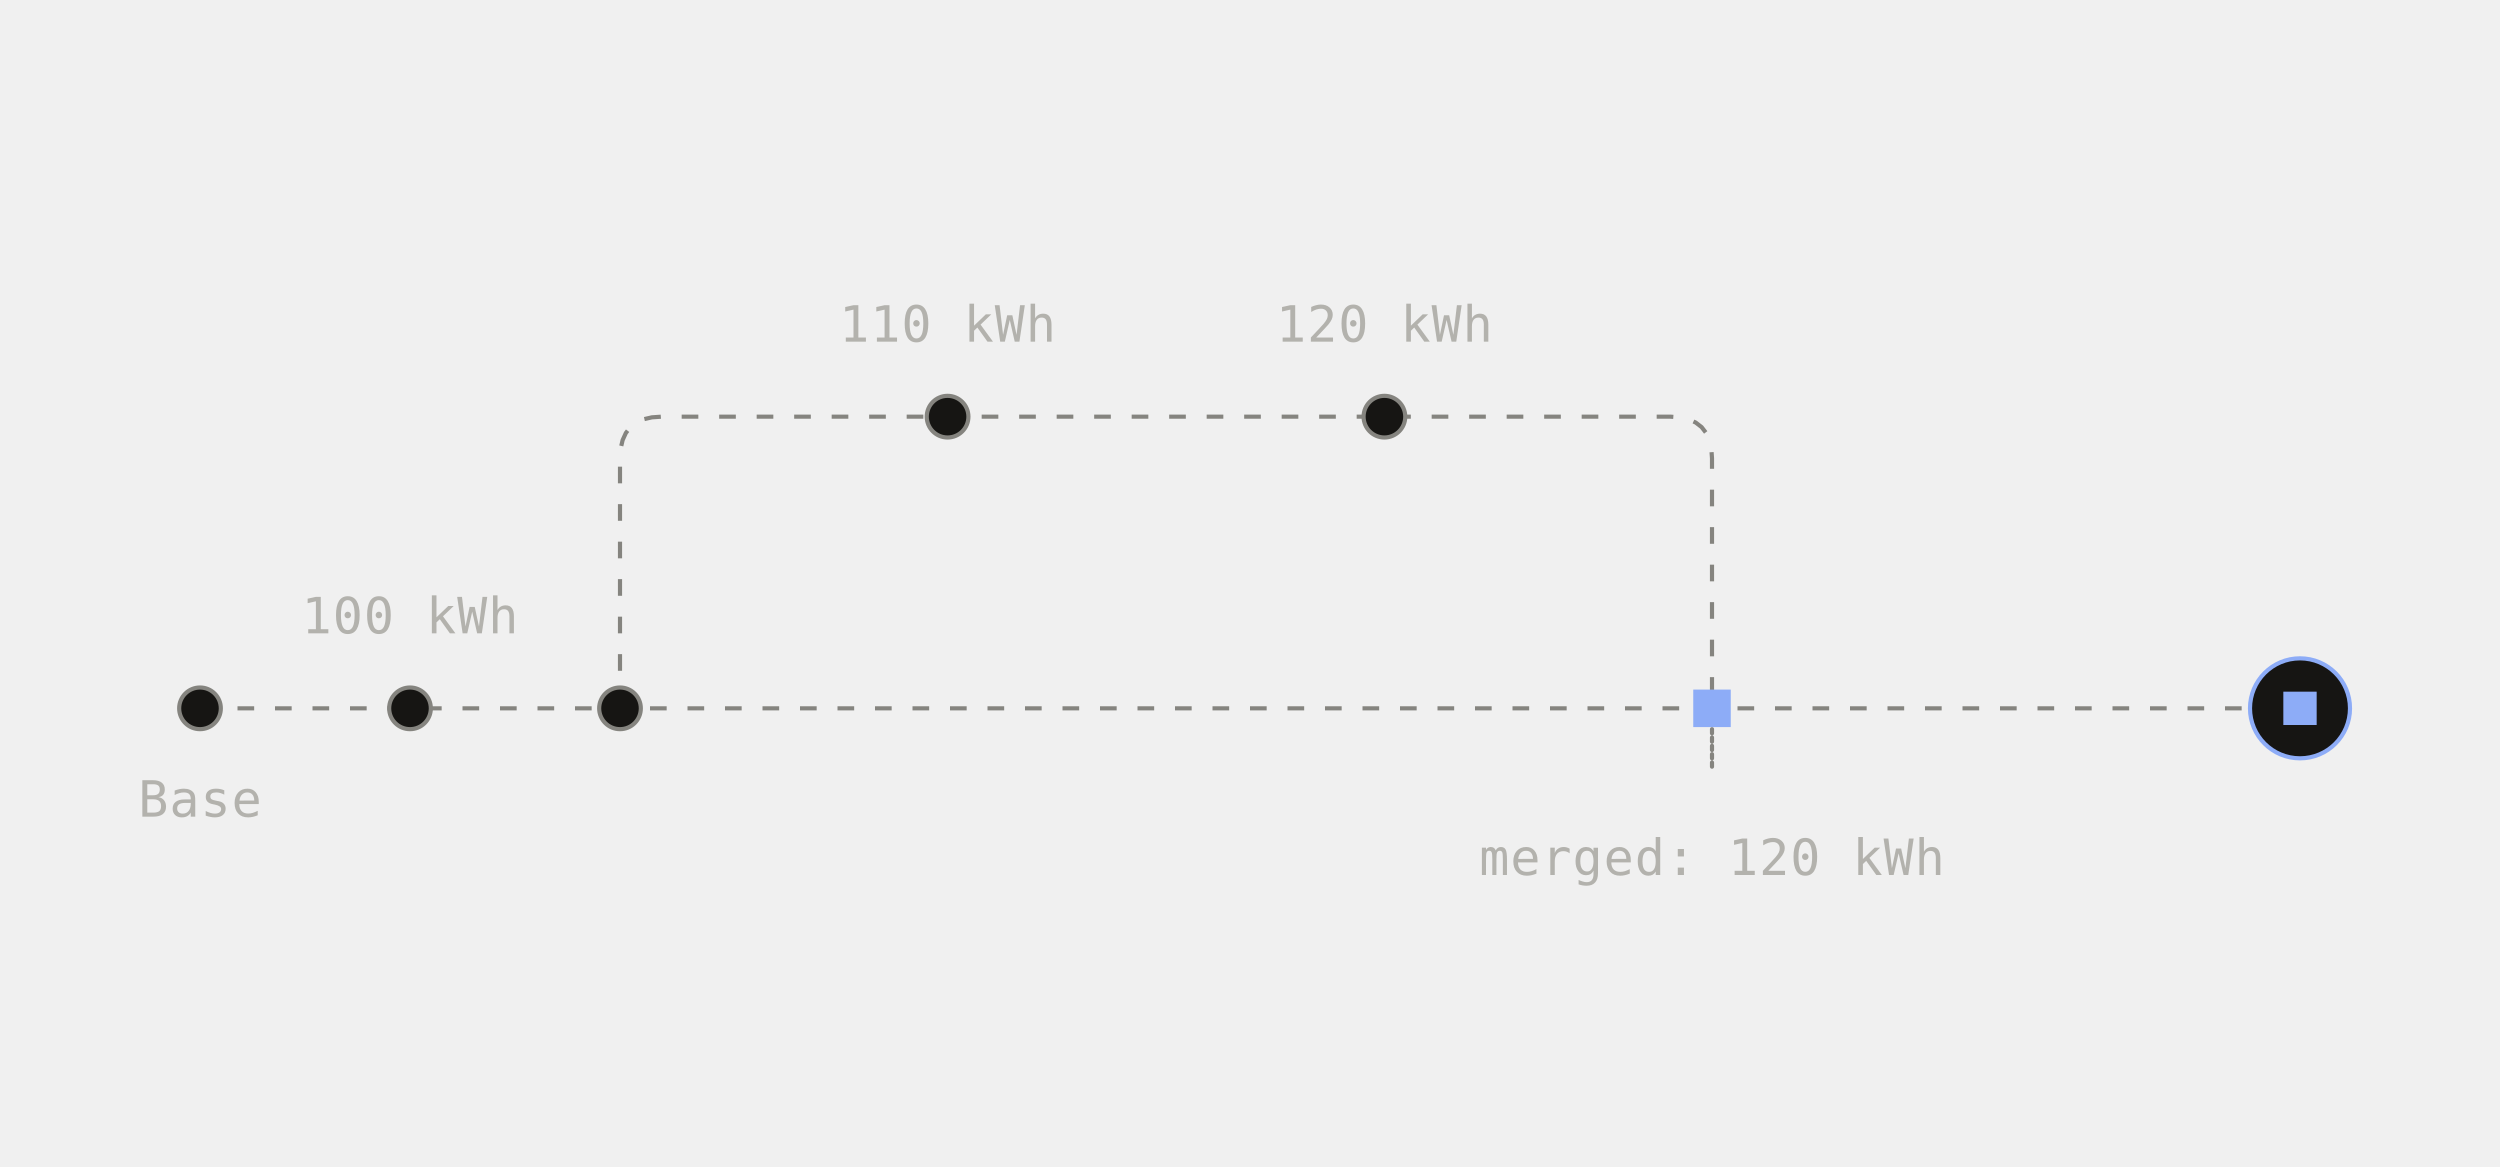
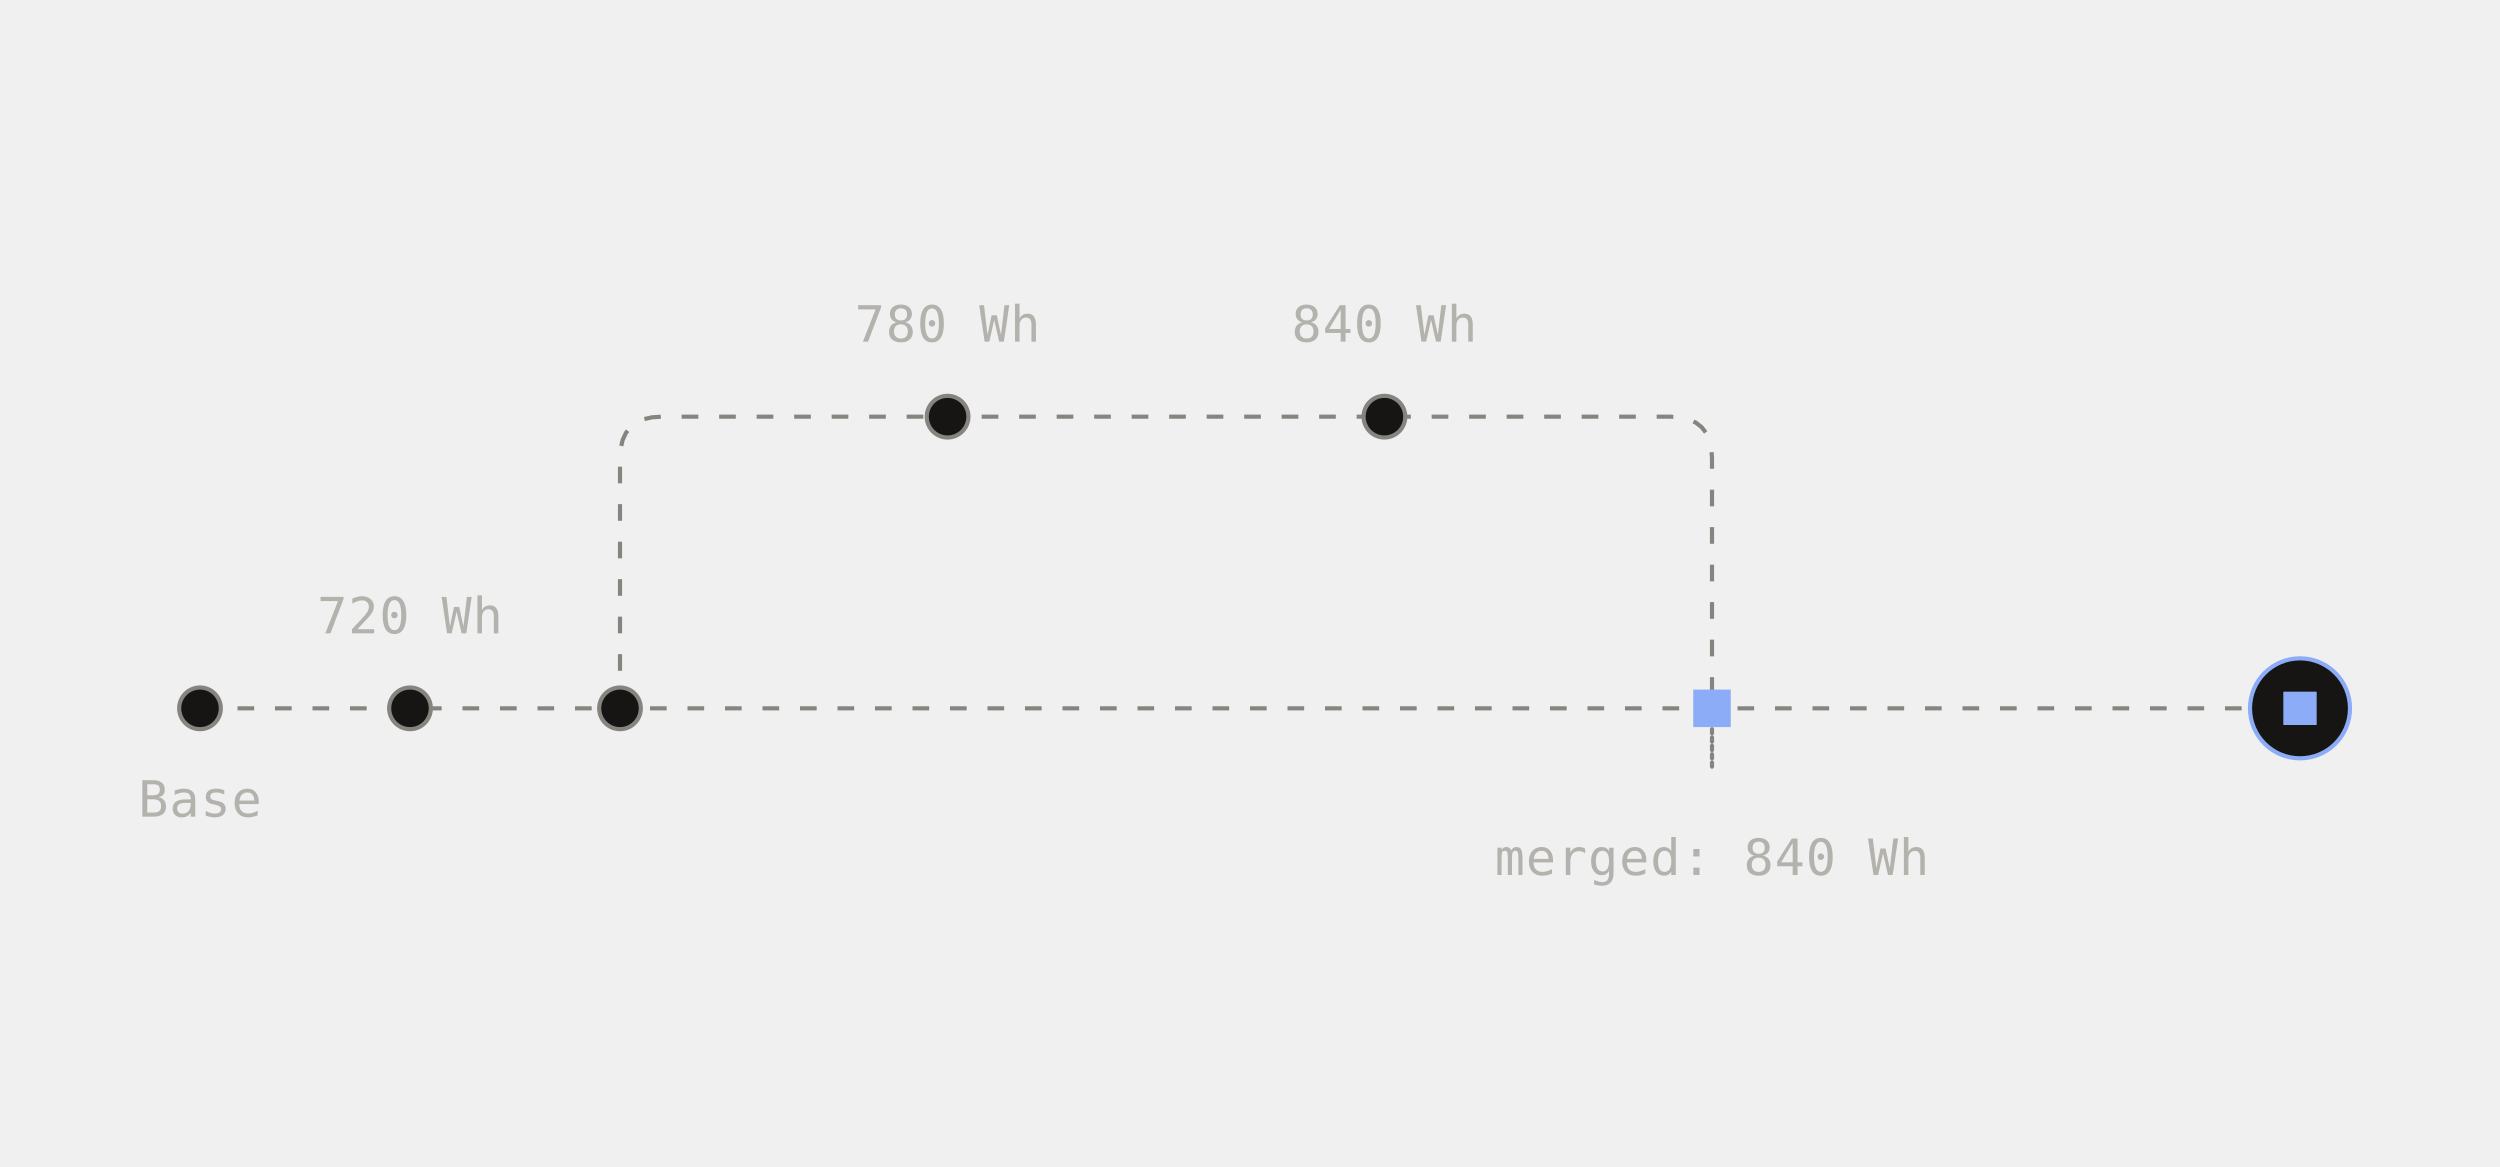
<svg xmlns="http://www.w3.org/2000/svg" width="600" height="280" viewBox="0 0 600 280" fill="none" role="img" class="fi1cnrs">
  <style>.fi1cnrs-p,.fi1cnrs-f,.fi1cnrs-r{transform-box:fill-box;transform-origin:center;animation-fill-mode:both}
.fi1cnrs-p{animation-name:fi1cnrs-pop;animation-duration:0.6s;animation-timing-function:cubic-bezier(.34,1.56,.64,1)}
@supports (animation-timing-function:linear(0,1)){.fi1cnrs-p{animation-timing-function:linear(0, 0.083, 0.269, 0.487, 0.691, 0.855, 0.972, 1.043, 1.078, 1.086, 1.078, 1.061, 1.043, 1.025, 1.011, 1.002, 0.996, 0.993, 0.993, 0.993, 0.995, 0.996, 0.998, 0.999, 1)}}
.fi1cnrs-f{animation-name:fi1cnrs-fade;animation-duration:0.5s;animation-timing-function:ease-out}
.fi1cnrs-r{animation-name:fi1cnrs-rise;animation-duration:.7s;animation-timing-function:cubic-bezier(0.22,1,0.36,1)}
.fi1cnrs-d{animation-name:fi1cnrs-draw;animation-timing-function:cubic-bezier(0.65,0,0.35,1);animation-fill-mode:both}
.fi1cnrs-m{animation:fi1cnrs-march 2.6s linear infinite}
.fi1cnrs-pulse{animation:fi1cnrs-pulse 2.4s ease-in-out infinite}
@keyframes fi1cnrs-pop{from{transform:scale(0);opacity:0}to{transform:scale(1);opacity:1}}
@keyframes fi1cnrs-fade{from{opacity:0}to{opacity:1}}
@keyframes fi1cnrs-rise{from{opacity:0;transform:translateY(6px)}to{opacity:1;transform:none}}
@keyframes fi1cnrs-draw{from{stroke-dashoffset:1}to{stroke-dashoffset:0}}
@keyframes fi1cnrs-march{from{stroke-dashoffset:0}to{stroke-dashoffset:-18}}
@keyframes fi1cnrs-pulse{0%,100%{opacity:1}50%{opacity:.35}}
@media (prefers-reduced-motion:reduce){.fi1cnrs *{animation:none!important}.fi1cnrs .fi1cnrs-d{stroke-dashoffset:0}.fi1cnrs .fi1cnrs-t{display:none}}</style>
  <defs>
    <mask id="fi1cnrs-k0" maskUnits="userSpaceOnUse" x="-600" y="-280" width="1800" height="840">
      <path d="M48 170L552 170" stroke="#fff" stroke-width="7" fill="none" stroke-linecap="round" stroke-linejoin="round" pathLength="1" stroke-dasharray="1 1" stroke-dashoffset="1" class="fi1cnrs-d" style="animation-duration:0.9s;animation-delay:0.05s" />
    </mask>
    <mask id="fi1cnrs-k1" maskUnits="userSpaceOnUse" x="-600" y="-280" width="1800" height="840">
      <path d="M148.8 170L148.8 110L148.96 107.66L149.43 105.63L150.21 103.91L151.3 102.5L152.71 101.41L154.43 100.63L156.46 100.16L158.8 100L400.88 100L403.22 100.16L405.26 100.63L406.97 101.41L408.38 102.5L409.47 103.91L410.26 105.63L410.72 107.66L410.88 110L410.88 170" stroke="#fff" stroke-width="7" fill="none" stroke-linecap="round" stroke-linejoin="round" pathLength="1" stroke-dasharray="1 1" stroke-dashoffset="1" class="fi1cnrs-d" style="animation-duration:0.9s;animation-delay:0.25s" />
    </mask>
  </defs>
  <path d="M48 170L552 170" fill="none" stroke="#85847F" stroke-width="1" stroke-dasharray="4 5" stroke-linejoin="round" mask="url(#fi1cnrs-k0)" class="fi1cnrs-m" />
  <path d="M148.8 170L148.8 110L148.96 107.66L149.43 105.63L150.21 103.91L151.3 102.5L152.71 101.41L154.43 100.63L156.46 100.16L158.8 100L400.88 100L403.22 100.16L405.26 100.63L406.97 101.41L408.38 102.5L409.47 103.91L410.26 105.63L410.72 107.66L410.88 110L410.88 170" fill="none" stroke="#85847F" stroke-width="1" stroke-dasharray="4 5" stroke-linejoin="round" mask="url(#fi1cnrs-k1)" class="fi1cnrs-m" />
  <path d="M410.88 174L410.88 184" fill="none" stroke="#85847F" stroke-width="1" stroke-dasharray="1 1" stroke-linecap="round" stroke-linejoin="round" pathLength="1" stroke-dashoffset="1" class="fi1cnrs-d" style="animation-duration:0.35s;animation-delay:0.97s" />
  <g class="fi1cnrs-p" style="animation-delay:0.15s">
    <circle cx="98.4" cy="170" r="5" fill="#161513" stroke="#85847F" stroke-width="1" />
  </g>
  <g class="fi1cnrs-p" style="animation-delay:0.2s">
    <circle cx="148.8" cy="170" r="5" fill="#161513" stroke="#85847F" stroke-width="1" />
  </g>
  <g class="fi1cnrs-p" style="animation-delay:0.5s">
    <circle cx="227.42" cy="100" r="5" fill="#161513" stroke="#85847F" stroke-width="1" />
  </g>
  <g class="fi1cnrs-p" style="animation-delay:0.66s">
    <circle cx="332.26" cy="100" r="5" fill="#161513" stroke="#85847F" stroke-width="1" />
  </g>
  <g class="fi1cnrs-p" style="animation-delay:0.9s">
    <rect x="406.38" y="165.5" width="9" height="9" fill="#8DACF7" />
  </g>
  <g class="fi1cnrs-p" style="animation-delay:0.68s">
    <circle cx="552" cy="170" r="12" fill="#161513" stroke="#8DACF7" stroke-width="1" />
    <rect x="548" y="166" width="8" height="8" fill="#8DACF7" />
  </g>
  <g class="fi1cnrs-p" style="animation-delay:0.1s">
    <circle cx="48" cy="170" r="5" fill="#161513" stroke="#85847F" stroke-width="1" />
  </g>
  <g class="fi1cnrs-f" style="animation-delay:1.04s">
    <text x="48" y="196" fill="#B3B2AD" font-family="'Commit Mono', 'IBM Plex Mono', ui-monospace, SFMono-Regular, Menlo, monospace" font-size="12" text-anchor="middle" letter-spacing="0.24">Base</text>
  </g>
  <g class="fi1cnrs-f" style="animation-delay:1.11s">
-     <text x="98.4" y="152" fill="#B3B2AD" font-family="'Commit Mono', 'IBM Plex Mono', ui-monospace, SFMono-Regular, Menlo, monospace" font-size="12" text-anchor="middle" letter-spacing="0.24">100 kWh</text>
+     <text x="98.4" y="152" fill="#B3B2AD" font-family="'Commit Mono', 'IBM Plex Mono', ui-monospace, SFMono-Regular, Menlo, monospace" font-size="12" text-anchor="middle" letter-spacing="0.24">720 Wh</text>
  </g>
  <g class="fi1cnrs-f" style="animation-delay:1.18s">
-     <text x="227.42" y="82" fill="#B3B2AD" font-family="'Commit Mono', 'IBM Plex Mono', ui-monospace, SFMono-Regular, Menlo, monospace" font-size="12" text-anchor="middle" letter-spacing="0.24">110 kWh</text>
+     <text x="227.42" y="82" fill="#B3B2AD" font-family="'Commit Mono', 'IBM Plex Mono', ui-monospace, SFMono-Regular, Menlo, monospace" font-size="12" text-anchor="middle" letter-spacing="0.24">780 Wh</text>
  </g>
  <g class="fi1cnrs-f" style="animation-delay:1.25s">
-     <text x="332.26" y="82" fill="#B3B2AD" font-family="'Commit Mono', 'IBM Plex Mono', ui-monospace, SFMono-Regular, Menlo, monospace" font-size="12" text-anchor="middle" letter-spacing="0.24">120 kWh</text>
+     <text x="332.26" y="82" fill="#B3B2AD" font-family="'Commit Mono', 'IBM Plex Mono', ui-monospace, SFMono-Regular, Menlo, monospace" font-size="12" text-anchor="middle" letter-spacing="0.24">840 Wh</text>
  </g>
  <g class="fi1cnrs-f" style="animation-delay:1.32s">
-     <text x="410.88" y="210" fill="#B3B2AD" font-family="'Commit Mono', 'IBM Plex Mono', ui-monospace, SFMono-Regular, Menlo, monospace" font-size="12" text-anchor="middle" letter-spacing="0.24">merged: 120 kWh</text>
+     <text x="410.88" y="210" fill="#B3B2AD" font-family="'Commit Mono', 'IBM Plex Mono', ui-monospace, SFMono-Regular, Menlo, monospace" font-size="12" text-anchor="middle" letter-spacing="0.24">merged: 840 Wh</text>
  </g>
</svg>
